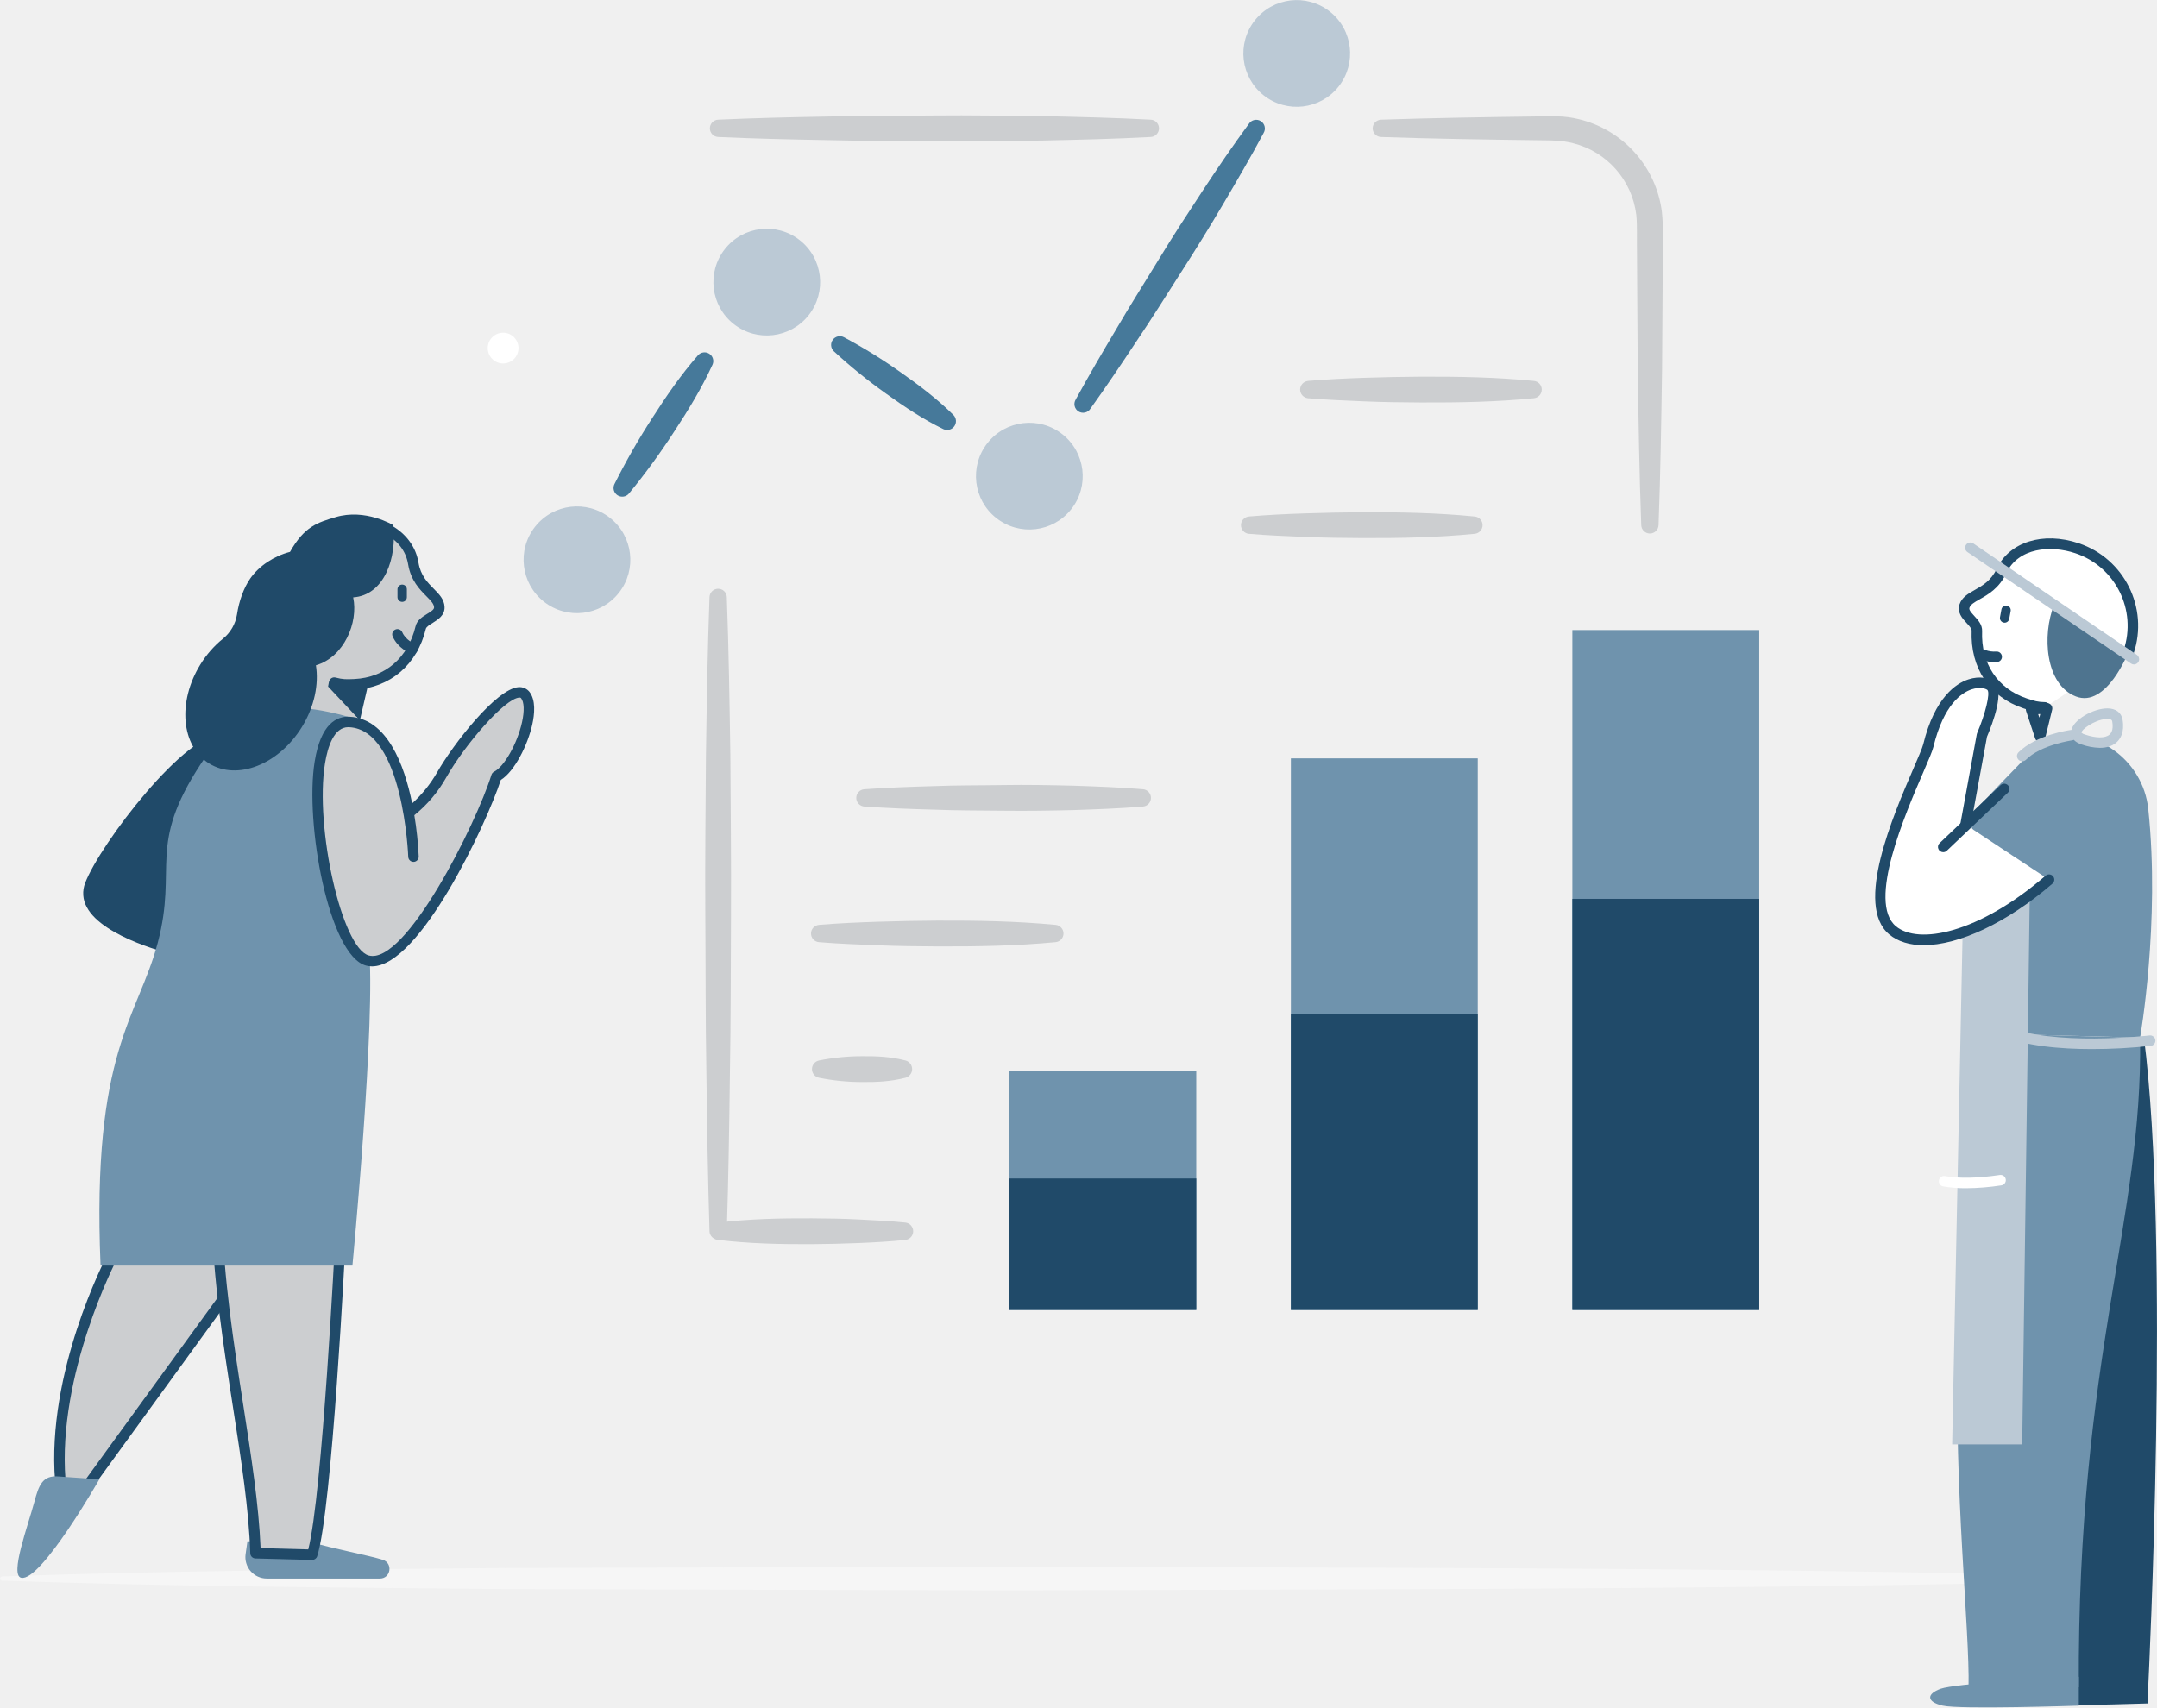
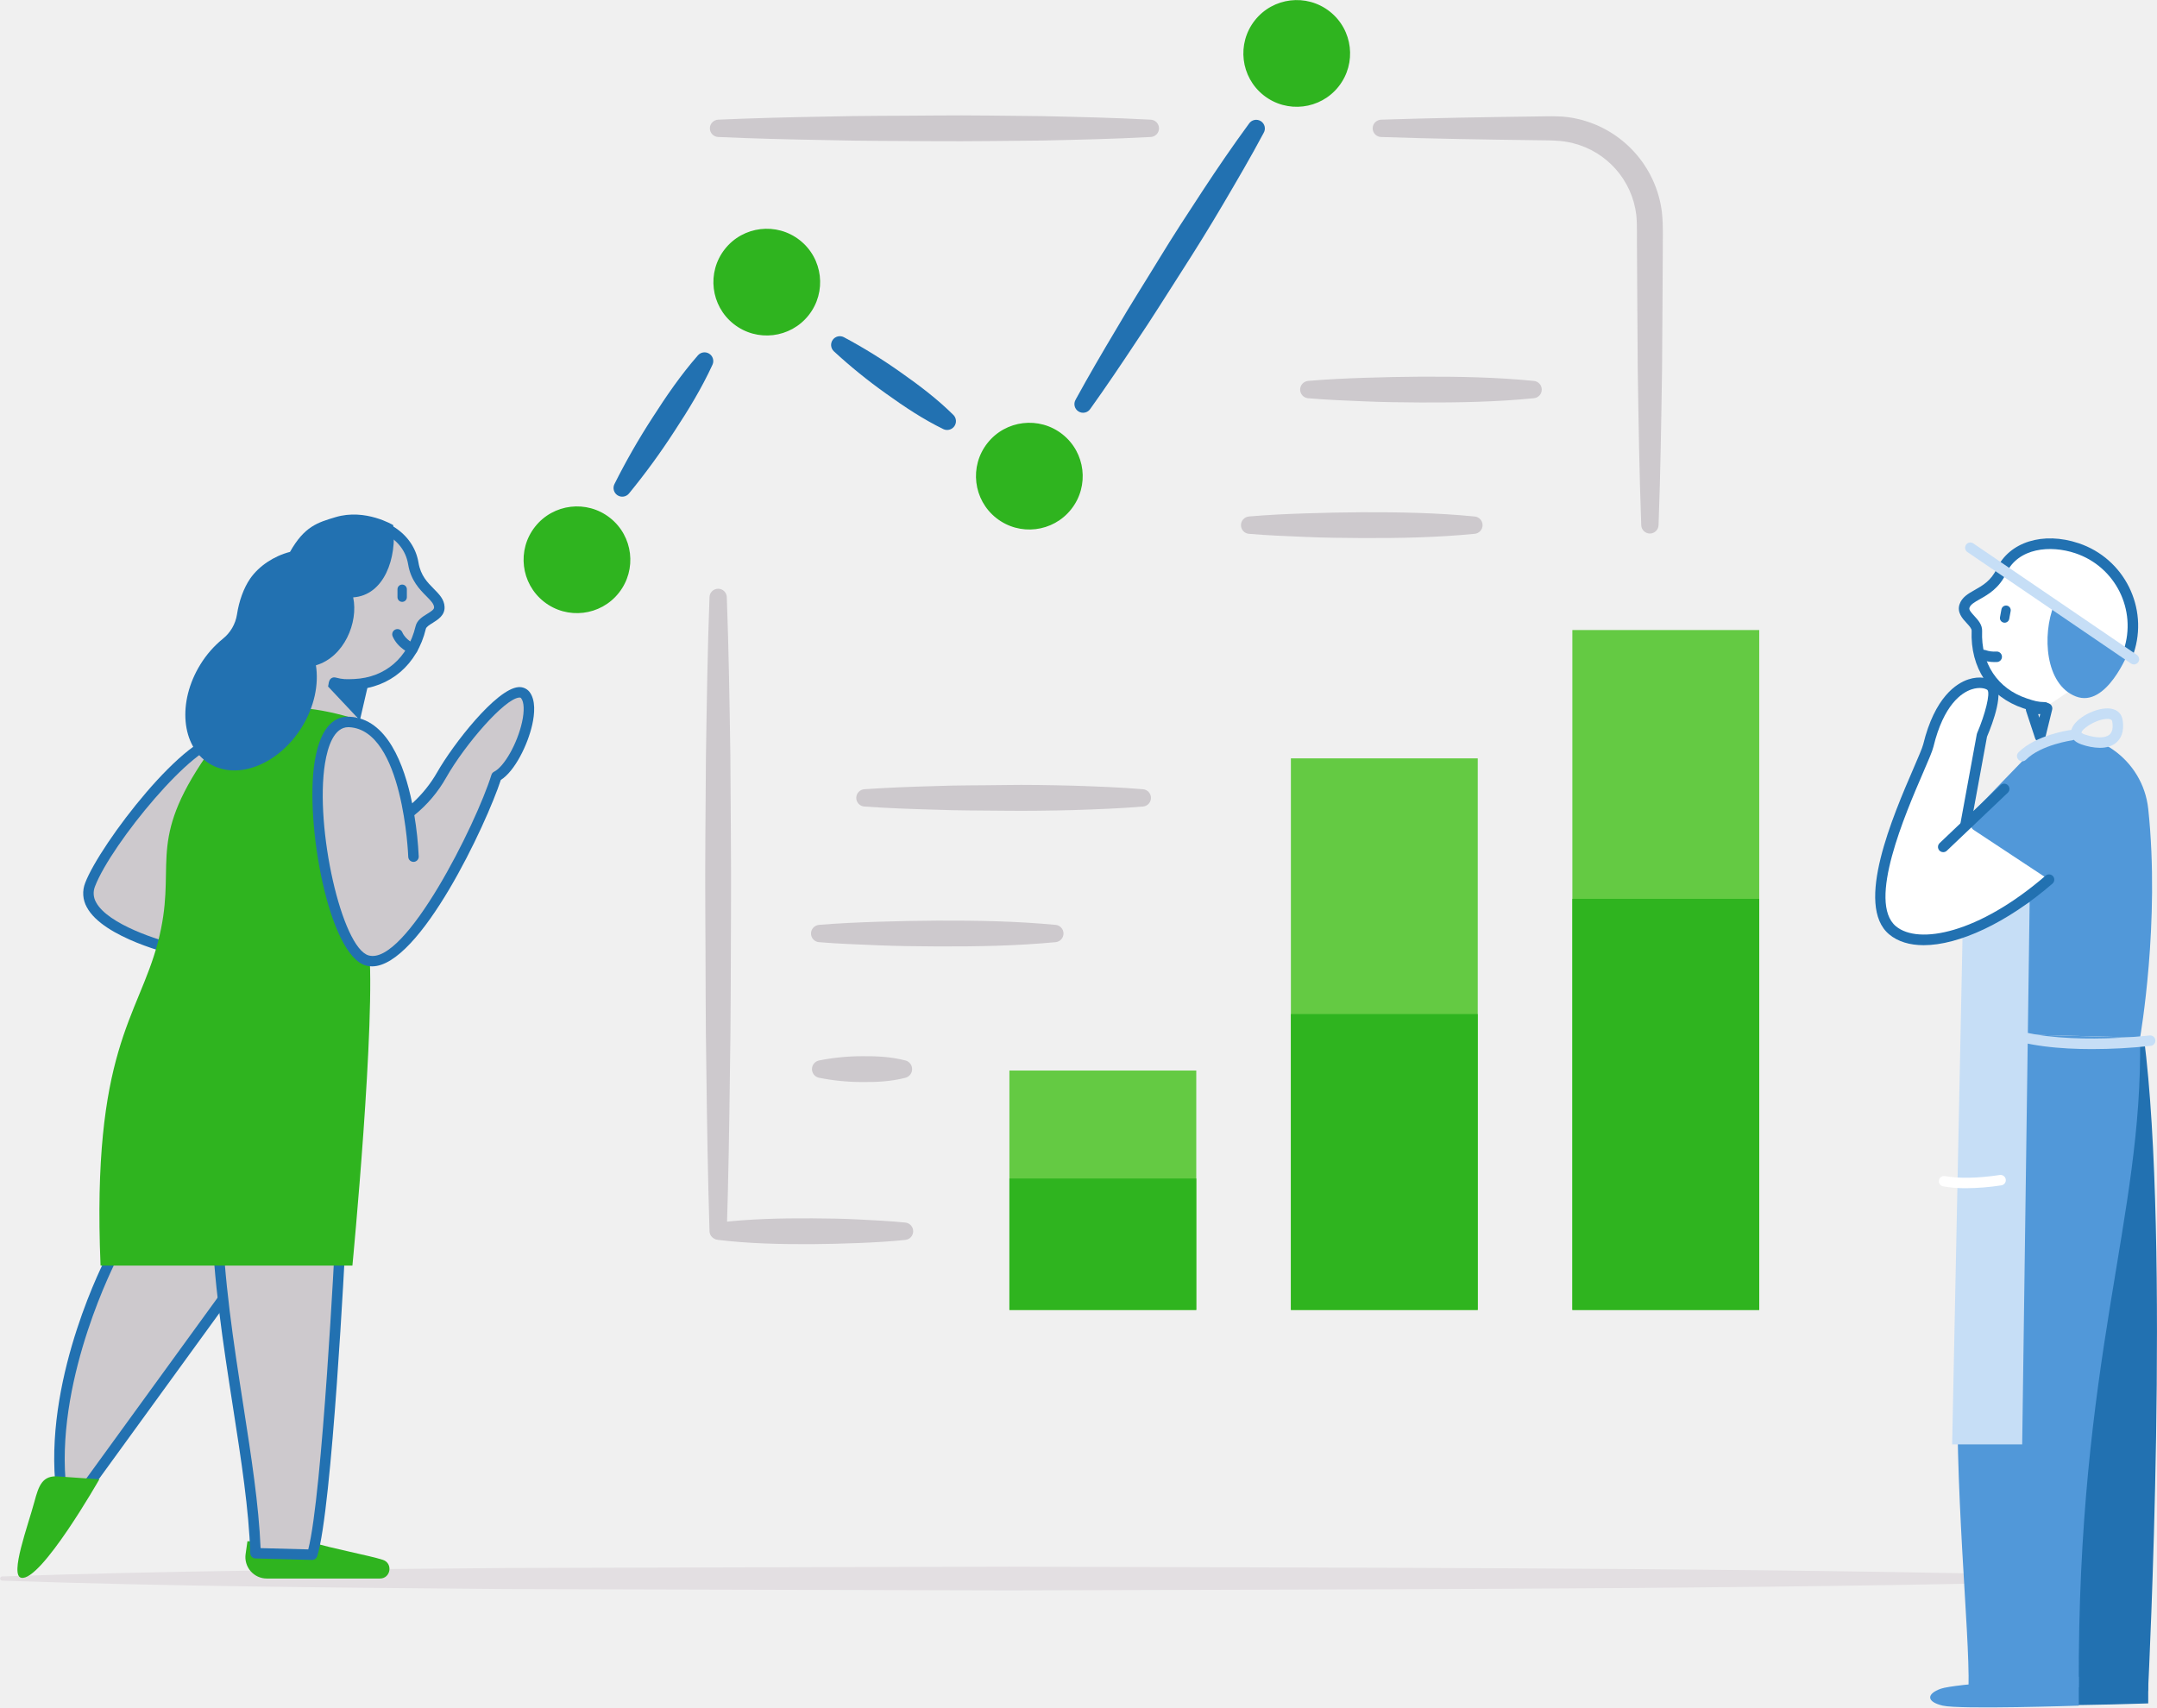
<svg xmlns="http://www.w3.org/2000/svg" id="statistics" viewBox="0 0 1467.42 1161.79">
-   <path d="M1810.29,2447.23c114.22-3.93,228.44-4.76,342.67-5.74l342.66-.9c228.44.86,456.88.37,685.33,5.22a2.85,2.85,0,0,1,0,5.71c-228.44,4.85-456.88,4.36-685.33,5.22l-342.66-.9c-114.22-1-228.44-1.81-342.67-5.74a1.43,1.43,0,0,1,0-2.85Z" transform="translate(-1808.91 -1374.56)" style="fill:#F6F6F6" />
-   <circle cx="342.28" cy="236.85" r="10.46" style="fill:#fff" />
-   <path d="M3200.19,1855.86c-5.53-.1-8.08-.86-13.6-2.71-22.72-7.6-33.68-27.23-32.8-49.31.25-6.26-10.59-10.46-8.43-16.9,2.79-8.33,17.59-7.76,25.09-23.77,8.41-18,30.65-22.55,51.46-15.58A55.66,55.66,0,0,1,3257,1818" transform="translate(-1808.91 -1374.56)" style="fill:#fff" />
-   <path d="M3200.19,1859.43h-.07c-6.1-.12-9.06-1-14.65-2.89-23.08-7.72-36.24-27.47-35.24-52.84.06-1.43-1.72-3.37-3.45-5.24-2.79-3-6.62-7.2-4.8-12.65,1.64-4.9,5.89-7.29,10.39-9.83,5.19-2.93,11.08-6.25,14.85-14.32,8.62-18.39,31.6-25.56,55.82-17.46a59.23,59.23,0,0,1,37.38,75,3.57,3.57,0,1,1-6.77-2.26,52.09,52.09,0,0,0-32.86-65.93c-16.94-5.69-38.91-3.78-47.1,13.71-4.75,10.14-12.3,14.39-17.82,17.51-3.94,2.22-6.4,3.69-7.12,5.87-.46,1.37.93,3,3.27,5.55,2.58,2.81,5.51,6,5.34,10.36-.88,22,10.47,39.13,30.36,45.78,5.39,1.8,7.51,2.43,12.53,2.53a3.57,3.57,0,0,1-.07,7.13Z" transform="translate(-1808.91 -1374.56)" style="fill:#204A69" />
-   <path d="M3206.25,1786.27c-8.11,20.28-6.08,54.07,14.87,62.18S3257,1818,3257,1818Z" transform="translate(-1808.91 -1374.56)" style="fill:#4e748f" />
-   <path d="M3264.82,2080.61c18.25,140.92,2.92,442,2.92,442h-68.93l-6.08-252.44" transform="translate(-1808.91 -1374.56)" style="fill:#204A69" />
-   <path d="M3270.23,2525.26h-74l-6.15-255,5.24-.13,6,249.89h63.88c1.41-29.24,14.12-306.75-3-439.08l5.2-.67c18.07,139.55,3.09,439.49,2.94,442.5Z" transform="translate(-1808.91 -1374.56)" style="fill:#204A69" />
-   <path d="M3267.75,2515.55c-21,.68-84.47,4.73-93.94,8.11s-10.14,4.72,1.35,7.43,92.58,0,92.58,0Z" transform="translate(-1808.91 -1374.56)" style="fill:#204A69" />
-   <path d="M3204.73,2534.9c-14.12,0-26.12-.31-30.17-1.27-7.3-1.71-10.39-2.91-10.55-5.88s3.25-4.54,8.91-6.56c10.17-3.63,75.77-7.65,94.74-8.26l2.7-.08v20.78l-2.53.08C3265.66,2533.78,3231.43,2534.9,3204.73,2534.9Zm-33.35-7.52c1,.31,2.43.69,4.38,1.15,8.58,2,60.78.93,89.37,0v-10.28c-24.46.94-82.11,4.89-90.44,7.86C3173.28,2526.63,3172.2,2527,3171.38,2527.39Z" transform="translate(-1808.91 -1374.56)" style="fill:#204A69" />
-   <path d="M3152.17,2077.57s-7.54,106.8-11.15,217c-3,92.11,8,189.33,7.1,228.11h75c-1-225.07,43.71-318.34,41.68-442" transform="translate(-1808.91 -1374.56)" style="fill:#6F93AD" />
-   <path d="M3270.37,1925c8.24,77.18-5.55,155.59-5.55,155.59l-113.66-3,1.69-69.62,26.36-14.19-32.1-62.18,21.29-22.3,32.32-33.38C3233.95,1868.15,3266.75,1891.09,3270.37,1925Z" transform="translate(-1808.91 -1374.56)" style="fill:#6F93AD" />
-   <polygon points="1380.78 613.8 1375.71 982.83 1328.06 982.83 1335.15 636.1 1380.78 613.8" style="fill:#BBC9D5" />
-   <path d="M3202.87,1973.15c-44.61,38.53-88.2,49.68-106.45,34.46-27.25-22.73,21.12-112.57,24.33-125.71,11.15-45.62,36.5-45.61,42.58-40.54s-6.08,33.45-6.08,33.45l-11.15,60.84" transform="translate(-1808.91 -1374.56)" style="fill:#fff" />
-   <path d="M3117.62,2017.71c-9.48,0-17.52-2.39-23.49-7.36-23.7-19.77,2.59-80.65,16.71-113.35,3.14-7.27,5.85-13.54,6.44-15.95,7.88-32.25,22.63-41.54,30.71-44.2,7.69-2.54,14.37-.94,17.62,1.77,7.23,6-.9,27.75-4.93,37.23l-11.08,60.44a3.65,3.65,0,0,1-4.15,2.87,3.57,3.57,0,0,1-2.87-4.15l11.15-60.84a3.6,3.6,0,0,1,.23-.77c5.6-13.06,9-27,7.05-29.33-1.32-1.09-5.43-2.22-10.79-.44-6.68,2.2-19,10.21-26,39.12-.72,3-3.28,8.89-6.81,17.08-12.44,28.78-38.31,88.69-18.69,105,15.3,12.74,56.18,5,101.83-34.43a3.57,3.57,0,1,1,4.67,5.41C3174.15,2002.65,3141.41,2017.71,3117.62,2017.71Z" transform="translate(-1808.91 -1374.56)" style="fill:#204A69" />
-   <path d="M3130.88,1954.42a3.57,3.57,0,0,1-2.46-6.15l41.57-39.55a3.57,3.57,0,0,1,4.92,5.17l-41.57,39.55A3.56,3.56,0,0,1,3130.88,1954.42Z" transform="translate(-1808.91 -1374.56)" style="fill:#204A69" />
-   <path d="M3223.14,2515.55c-21,.68-84.47,4.73-93.94,8.11s-10.14,8.78,1.35,11.49,92.58,0,92.58,0Z" transform="translate(-1808.91 -1374.56)" style="fill:#6F93AD" />
-   <path d="M3196.79,1879.38a3.56,3.56,0,0,1-3.39-2.45l-6.13-18.6a3.56,3.56,0,0,1,3.17-4.68l10.85-.65a3.41,3.41,0,0,1,3,1.28,3.57,3.57,0,0,1,.72,3.14l-4.72,19.25a3.56,3.56,0,0,1-3.32,2.72Zm-1.3-18.88.79,2.4.61-2.48Z" transform="translate(-1808.91 -1374.56)" style="fill:#204A69" />
-   <path d="M3232,2088.41c-21,0-45.73-2-63-9.6a3.57,3.57,0,0,1,2.88-6.52c33.17,14.63,98.86,6.9,99.51,6.82a3.57,3.57,0,0,1,.86,7.08A365.43,365.43,0,0,1,3232,2088.41Z" transform="translate(-1808.91 -1374.56)" style="fill:#BBC9D5" />
-   <path d="M3146.4,2183.07a88.8,88.8,0,0,1-15.83-1.29,3.57,3.57,0,0,1,1.28-7c9.75,1.78,22.38,1.55,37.57-.71a3.56,3.56,0,0,1,1,7.05A164.31,164.31,0,0,1,3146.4,2183.07Z" transform="translate(-1808.91 -1374.56)" style="fill:#fff" />
-   <path d="M3237.44,1883.42a39.43,39.43,0,0,1-12.49-2.33h0c-7.3-2.48-7.35-7.25-7-9.2,1.27-7.73,15.16-15.31,24.6-15.32h0c5.69,0,9.55,2.86,10.36,7.68,1.45,8.65-1.55,13.28-4.33,15.64S3242,1883.42,3237.44,1883.42Zm-12.49-10.31a5,5,0,0,0,2.29,1.23h0c7.54,2.57,13.79,2.61,16.71.13,2-1.69,2.64-4.73,1.92-9-.09-.52-.38-2.12-4.62-1.66-7.74.81-16.38,7.12-16.3,9.33Z" transform="translate(-1808.91 -1374.56)" style="fill:#BBC9D5" />
-   <path d="M3184.62,1892.57a3.57,3.57,0,0,1-2.52-6.09c11.86-11.87,34.54-15.08,35.5-15.21a3.57,3.57,0,0,1,1,7.06c-.22,0-21.27,3-31.42,13.19A3.56,3.56,0,0,1,3184.62,1892.57Z" transform="translate(-1808.91 -1374.56)" style="fill:#BBC9D5" />
-   <path d="M3260.65,1826.68a3.55,3.55,0,0,1-2-.62l-111.51-76a3.57,3.57,0,0,1,4-5.89l111.51,76a3.57,3.57,0,0,1-2,6.51Z" transform="translate(-1808.91 -1374.56)" style="fill:#BBC9D5" />
-   <path d="M3165.72,1825.06a26,26,0,0,1-8.74-1.53,3.57,3.57,0,0,1,2.62-6.63,18.42,18.42,0,0,0,7.5,1,3.57,3.57,0,0,1,.61,7.11C3167,1825,3166.36,1825.06,3165.72,1825.06Z" transform="translate(-1808.91 -1374.56)" style="fill:#204A69" />
-   <rect x="3170.08" y="1786.4" width="6.38" height="11.77" rx="3.19" ry="3.19" transform="translate(4161.02 2754.53) rotate(-169.58)" style="fill:#204A69" />
-   <path d="M2424.88,2218.25c-10.61,1.1-21.23,1.69-31.85,2.12s-21.23.69-31.85.77c-21.23.09-42.46-.35-63.69-2.9a5.93,5.93,0,0,1,0-11.77c21.23-2.54,42.46-3,63.69-2.9,10.61.08,21.23.2,31.85.77s21.23,1,31.85,2.12a5.92,5.92,0,0,1,0,11.77Z" transform="translate(-1808.91 -1374.56)" style="fill:#CCCED0" />
-   <path d="M2748.44,1456c35.39-1.17,70.77-1.75,106.16-2.2,4.56,0,8.55-.26,13.57-.06a65.86,65.86,0,0,1,14.79,1.91,74.5,74.5,0,0,1,56.52,62.93c1.12,10.5.54,18.55.63,27.59l-.14,26.54-.35,53.08c-.53,35.39-1.07,70.78-2.39,106.16a5.89,5.89,0,0,1-11.77,0c-1.31-35.39-1.85-70.78-2.39-106.16l-.35-53.08-.15-26.54c-.2-8.63.28-18.34-.48-25.44a57.39,57.39,0,0,0-43.09-48.75,57.89,57.89,0,0,0-11.44-1.69c-3.81-.3-8.68-.19-13-.31-35.39-.45-70.77-1-106.16-2.2a5.89,5.89,0,0,1,0-11.77Z" transform="translate(-1808.91 -1374.56)" style="fill:#CCCED0" />
-   <path d="M2297.49,1456c24.52-1.1,49-1.69,73.56-2.12,24.52-.64,49-.46,73.57-.73s49,.24,73.56.43c24.52.55,49,1.08,73.56,2.42a5.89,5.89,0,0,1,0,11.77c-24.52,1.34-49,1.87-73.56,2.42-24.52.19-49,.61-73.56.43s-49-.09-73.57-.73c-24.52-.43-49-1-73.56-2.12a5.89,5.89,0,0,1,0-11.77Z" transform="translate(-1808.91 -1374.56)" style="fill:#CCCED0" />
-   <path d="M2291.6,2212.37c-1.1-36-1.7-71.93-2.13-107.89-.64-36-.46-71.93-.73-107.89s.24-71.93.43-107.89c.55-36,1.08-71.93,2.42-107.89a5.89,5.89,0,0,1,11.77,0c1.34,36,1.87,71.93,2.42,107.89.19,36,.61,71.93.43,107.89s-.09,71.93-.73,107.89c-.43,36-1,71.93-2.13,107.89a5.89,5.89,0,0,1-11.77,0Z" transform="translate(-1808.91 -1374.56)" style="fill:#CCCED0" />
-   <path d="M2698.77,1633.75c12.8-1.1,25.6-1.69,38.41-2.12s25.61-.69,38.41-.77c25.6-.09,51.21.35,76.82,2.9a5.91,5.91,0,0,1,0,11.77c-25.6,2.54-51.21,3-76.82,2.9-12.8-.09-25.61-.2-38.41-.77s-25.6-1-38.41-2.12a5.91,5.91,0,0,1,0-11.77Z" transform="translate(-1808.91 -1374.56)" style="fill:#CCCED0" />
-   <path d="M2658.51,1726c12.81-1.1,25.61-1.7,38.41-2.12s25.6-.69,38.41-.77c25.6-.09,51.21.36,76.82,2.9a5.91,5.91,0,0,1,0,11.77c-25.61,2.54-51.21,3-76.82,2.9-12.81-.09-25.61-.2-38.41-.77s-25.6-1-38.41-2.12a5.91,5.91,0,0,1,0-11.77Z" transform="translate(-1808.91 -1374.56)" style="fill:#CCCED0" />
-   <path d="M2396.91,1911.59c15.8-1.1,31.6-1.69,47.41-2.12,15.8-.64,31.6-.46,47.4-.73s31.6.05,47.41.43c15.8.55,31.6,1.08,47.41,2.42a5.91,5.91,0,0,1,0,11.77c-15.8,1.34-31.6,1.87-47.41,2.42-15.8.38-31.6.62-47.41.43s-31.6-.09-47.4-.73c-15.8-.43-31.6-1-47.41-2.12a5.9,5.9,0,0,1,0-11.77Z" transform="translate(-1808.91 -1374.56)" style="fill:#CCCED0" />
-   <path d="M2366.13,2003.87c13.41-1.1,26.82-1.69,40.23-2.12s26.82-.69,40.23-.77c26.82-.09,53.64.35,80.46,2.9a5.91,5.91,0,0,1,0,11.77c-26.82,2.54-53.64,3-80.46,2.9-13.41-.09-26.82-.2-40.23-.77s-26.82-1-40.23-2.12a5.9,5.9,0,0,1,0-11.77Z" transform="translate(-1808.91 -1374.56)" style="fill:#CCCED0" />
-   <path d="M2366.13,2096.15a149.52,149.52,0,0,1,29.38-2.9c9.79-.09,19.58.35,29.38,2.9a6.08,6.08,0,0,1,0,11.77c-9.79,2.54-19.58,3-29.38,2.9a149.52,149.52,0,0,1-29.38-2.9,6,6,0,0,1,0-11.77Z" transform="translate(-1808.91 -1374.56)" style="fill:#CCCED0" />
-   <rect x="686.71" y="728.44" width="127.12" height="162.91" style="fill:#6F93AD" />
-   <rect x="878.2" y="516.03" width="127.12" height="375.32" style="fill:#6F93AD" />
-   <rect x="1069.69" y="428.71" width="127.12" height="462.64" style="fill:#6F93AD" />
-   <rect x="686.71" y="801.91" width="127.12" height="89.43" style="fill:#204A69" />
-   <rect x="878.2" y="690.02" width="127.12" height="201.32" style="fill:#204A69" />
-   <rect x="1069.69" y="611.61" width="127.12" height="279.74" style="fill:#204A69" />
-   <path d="M2540.74,1646.35c8.89-16.22,18.2-32.17,27.66-48,9.27-16,19.25-31.52,28.84-47.3s19.68-31.24,29.82-46.68,20.56-30.7,31.51-45.62a5.9,5.9,0,0,1,10,6.26c-8.69,16.35-18.06,32.27-27.41,48.2s-19.11,31.6-29.09,47.14-19.71,31.23-30.07,46.52c-10.18,15.41-20.51,30.73-31.26,45.78a5.89,5.89,0,0,1-10-6.26Z" transform="translate(-1808.91 -1374.56)" style="fill:#46799A" />
-   <path d="M2383,1604a359.32,359.32,0,0,1,39,24.15c12.49,8.76,24.66,18,35.62,28.87a6,6,0,0,1-6.82,9.59c-13.9-6.77-26.59-15.23-39-24.15a359.23,359.23,0,0,1-35.62-28.87A5.94,5.94,0,0,1,2383,1604Z" transform="translate(-1808.91 -1374.56)" style="fill:#46799A" />
-   <path d="M2226.9,1704a466.82,466.82,0,0,1,26-45.41c9.39-14.66,19.23-29,30.84-42.26a5.95,5.95,0,0,1,9.88,6.4c-7.34,16-16.43,30.85-26,45.41a467.5,467.5,0,0,1-30.84,42.26,5.93,5.93,0,0,1-9.88-6.4Z" transform="translate(-1808.91 -1374.56)" style="fill:#46799A" />
-   <circle cx="882.15" cy="41.15" r="24.69" style="fill:#BBC9D5" />
-   <circle cx="2691.06" cy="1410.87" r="36.31" transform="translate(-1891.39 1277.2) rotate(-51.77)" style="fill:#BBC9D5" />
-   <circle cx="2509.16" cy="1698.49" r="36.31" transform="translate(-2186.67 1243.96) rotate(-51.77)" style="fill:#BBC9D5" />
-   <circle cx="2330.53" cy="1566.48" r="36.31" transform="translate(-2151.06 1053.31) rotate(-51.77)" style="fill:#BBC9D5" />
-   <circle cx="2201.41" cy="1755.4" r="36.31" transform="translate(-2348.69 1023.9) rotate(-51.77)" style="fill:#BBC9D5" />
-   <path d="M2023.22,2424.52c8.94,3.09,37.52,8.59,46.15,11.42,7.06,2.32,5.38,12.72-2,12.72h-76.9A14.56,14.56,0,0,1,1976,2432l1.25-8.72Z" transform="translate(-1808.91 -1374.56)" style="fill:#6F93AD" />
-   <polygon points="197 517.05 240.27 517.05 247.41 418.79 197 418.79 197 517.05" style="fill:#CCCED0" />
-   <path d="M1960.79,1877.85c-21.63-2.7-79.75,70.29-90.57,98.68s59.48,44.61,59.48,44.61" transform="translate(-1808.91 -1374.56)" style="fill:#204A69" />
-   <path d="M1929.7,2024.7a3.53,3.53,0,0,1-.8-.09c-2-.47-49.68-11.68-60.91-32.72a19.33,19.33,0,0,1-1.1-16.63c10-26.2,69.35-104.25,94.34-101a3.57,3.57,0,0,1,3.1,4,3.67,3.67,0,0,1-4,3.1c-18.28-2.3-75.79,67.51-86.81,96.41a12.35,12.35,0,0,0,.74,10.74c8.06,15.11,43.31,26.15,56.21,29.12a3.57,3.57,0,0,1-.8,7Z" transform="translate(-1808.91 -1374.56)" style="fill:#204A69" />
-   <path d="M1885,2230.24s-40.94,78-35,151.84l6.76,19.61L1986,2223.56" transform="translate(-1808.91 -1374.56)" style="fill:#CCCED0" />
-   <path d="M1856.7,2405.25a3.3,3.3,0,0,1-.52,0,3.57,3.57,0,0,1-2.85-2.36l-6.76-19.61a3.45,3.45,0,0,1-.18-.88c-5.92-74,33.74-150.56,35.44-153.78a3.57,3.57,0,1,1,6.31,3.32c-.4.77-40.22,77.68-34.68,149.45l4.38,12.69,125.28-172.57a3.57,3.57,0,0,1,5.77,4.19l-129.3,178.12A3.56,3.56,0,0,1,1856.7,2405.25Z" transform="translate(-1808.91 -1374.56)" style="fill:#204A69" />
-   <path d="M2040.54,2216.49s-9.12,184.52-19.26,215.95l-38.53-1c-2-64.89-24.33-148-26.36-231.15" transform="translate(-1808.91 -1374.56)" style="fill:#CCCED0" />
-   <path d="M2021.28,2436h-.1l-38.53-1a3.57,3.57,0,0,1-3.47-3.46c-.93-29.79-6.19-63.63-11.77-99.47-6.63-42.66-13.5-86.78-14.59-131.71a3.57,3.57,0,0,1,3.48-3.65,3.73,3.73,0,0,1,3.65,3.48c1.08,44.46,7.91,88.34,14.51,130.78,5.4,34.73,10.51,67.6,11.73,97l32.43.86c9.59-37,18.28-210.7,18.37-212.49a3.62,3.62,0,0,1,3.73-3.39,3.56,3.56,0,0,1,3.39,3.73c-.37,7.55-9.27,185.36-19.43,216.87A3.56,3.56,0,0,1,2021.28,2436Z" transform="translate(-1808.91 -1374.56)" style="fill:#204A69" />
-   <path d="M2055.93,1840.79c-9.35,2.26-19.79-.81-19.79-.81-.61,0-.91.65-.44,1l16.32,17.34,4.31-18.57" transform="translate(-1808.91 -1374.56)" style="fill:#204A69" />
-   <path d="M2053.74,1864.71l-21.63-23,.43-2.39a3.63,3.63,0,0,1,3.73-2.48l.74.12c.1,0,9.8,2.79,18.17.77l.45,1.83,3.73.86Zm-10.51-20.25,7.06,7.47,1.7-7.35A45.31,45.31,0,0,1,2043.23,1844.46Z" transform="translate(-1808.91 -1374.56)" style="fill:#204A69" />
-   <path d="M2044.8,1728.93c21.92-1.05,42.08,9.4,45.3,29,2.87,17.44,17.27,20.91,17.7,29.68.33,6.78-11.24,7.88-12.7,14-5.14,21.5-21,37.41-44.95,38.56-5.81.28-8.48.32-13.82-1.09" transform="translate(-1808.91 -1374.56)" style="fill:#CCCED0" />
-   <path d="M2045.28,1843.84a35.7,35.7,0,0,1-9.87-1.36,3.56,3.56,0,0,1-2.54-4.35,3.53,3.53,0,0,1,4.35-2.54c4.88,1.28,7.09,1.25,12.74,1,21-1,36.52-14.4,41.65-35.83,1-4.26,4.7-6.52,7.94-8.52,2.95-1.82,4.74-3,4.67-4.45-.11-2.3-2.08-4.38-5.27-7.59-4.46-4.49-10.57-10.63-12.39-21.68-3.14-19.08-23.79-26.87-41.61-26a3.41,3.41,0,0,1-3.73-3.39,3.56,3.56,0,0,1,3.39-3.73c25.51-1.2,45.7,11.91,49,32,1.45,8.79,6.21,13.58,10.41,17.81,3.64,3.66,7.09,7.13,7.33,12.28.28,5.74-4.53,8.7-8,10.87-2.17,1.34-4.41,2.72-4.74,4.1-5.82,24.32-24.3,40.14-48.24,41.29C2048.41,1843.77,2046.8,1843.84,2045.28,1843.84Z" transform="translate(-1808.91 -1374.56)" style="fill:#204A69" />
-   <path d="M2089.61,1819.54a3.52,3.52,0,0,1-1.32-.26c-.36-.14-8.77-3.58-12.26-11.7a3.56,3.56,0,1,1,6.55-2.81c2.31,5.36,8.3,7.88,8.37,7.9a3.57,3.57,0,0,1-1.34,6.88Z" transform="translate(-1808.91 -1374.56)" style="fill:#204A69" />
-   <rect x="270.41" y="397.77" width="6.38" height="11.77" rx="3.19" ry="3.19" style="fill:#204A69" />
-   <path d="M2053.72,1864.67c-59.65-18.92-85.24-5.17-108,29.4-37,56.27-15.88,70.29-29.4,121.66s-45.12,73.53-39,220h171.34s16.22-168.83,11.15-218" transform="translate(-1808.91 -1374.56)" style="fill:#6F93AD" />
-   <path d="M1876.49,2381.14s-39.78,69.88-53.14,67c-8-1.75,4.7-35.73,8.94-51.66,3-11.1,5.42-18.39,16.85-17.24Z" transform="translate(-1808.91 -1374.56)" style="fill:#6F93AD" />
-   <path d="M2088.53,1926.51a85,85,0,0,0,20.82-24.57c13.7-24.11,48.3-65.4,56.91-54.51s-6.62,48.93-19.6,55.42c-9.46,30.41-58.46,133.43-87.86,125.27s-52.72-164.34-12.17-162.3,43.59,91.77,43.59,91.77" transform="translate(-1808.91 -1374.56)" style="fill:#CCCED0" />
-   <path d="M2062,2032.12a15.34,15.34,0,0,1-4.17-.56c-25.25-7-41.64-96.91-34.85-138.8,4.21-26,15.1-31,23.82-30.5,25.43,1.28,37.15,32.56,42.51,58.94a85.86,85.86,0,0,0,16.92-21c10.85-19.1,40.24-56.92,55.37-58.08a8.68,8.68,0,0,1,7.43,3.11c4.49,5.66,3.57,15.25,2,22.3-3.11,14-12,31.83-21.42,37.75C2140,1934.77,2094.68,2032.11,2062,2032.12Zm-16.12-162.76c-9.8,0-14,13.27-15.86,24.53-7.1,43.83,11.51,125.73,29.72,130.79,24.95,7,73.07-89.37,83.5-122.89a3.57,3.57,0,0,1,1.81-2.13c6.91-3.46,15.8-19.21,19-33.7,1.69-7.59,1.46-13.69-.62-16.32-.18-.22-.39-.49-1.3-.43-9.91.76-36.84,31.84-49.71,54.49a88.71,88.71,0,0,1-21.64,25.56,238,238,0,0,1,3,28.21,3.57,3.57,0,0,1-7.13.24c0-.86-3.38-86.48-40.2-88.33Z" transform="translate(-1808.91 -1374.56)" style="fill:#204A69" />
-   <path d="M1951.26,1894.1c19.06,11.76,47.25.67,63-24.79,8.56-13.87,11.61-29.12,9.57-42.05,19.12-5.59,29-29.08,25.35-46.23,21.07-1.42,29.92-26.68,27.22-49.17,0,0-18.92-11.49-39.2-5.41-12.32,3.7-21.17,6.25-31,23.64-10.79,2.77-21.14,9.52-27.15,18.26-4.34,6.31-7.53,15.15-8.91,24.27a26.45,26.45,0,0,1-9.66,16.63,69,69,0,0,0-15.26,17.45C1929.49,1852.16,1932.2,1882.34,1951.26,1894.1Z" transform="translate(-1808.91 -1374.56)" style="fill:#204A69" />
+   <style>.c1{fill:#2271B1;}.c2{fill:#5198D9;}.c3{fill:#C6DEF6;}.c5{fill:#2FB41F;}.c6{fill:#64CA43;}.c7{fill:#CDC9CD;}.c8{fill:#E3DFE2;}.c9{fill:#FFF;}</style>
+   <path class="c8" d="M1810.29,2447.23c114.22-3.93,228.44-4.76,342.67-5.74l342.66-.9c228.44.86,456.88.37,685.33,5.22a2.85,2.85,0,0,1,0,5.71c-228.44,4.85-456.88,4.36-685.33,5.22l-342.66-.9c-114.22-1-228.44-1.81-342.67-5.74a1.43,1.43,0,0,1,0-2.85Z" transform="translate(-1808.91 -1374.56)" />
+   <path class="c9" d="M3200.19,1855.86c-5.53-.1-8.08-.86-13.6-2.71-22.72-7.6-33.68-27.23-32.8-49.31.25-6.26-10.59-10.46-8.43-16.9,2.79-8.33,17.59-7.76,25.09-23.77,8.41-18,30.65-22.55,51.46-15.58A55.66,55.66,0,0,1,3257,1818" transform="translate(-1808.91 -1374.56)" />
+   <path class="c1" d="M3200.19,1859.43h-.07c-6.1-.12-9.06-1-14.65-2.89-23.08-7.72-36.24-27.47-35.24-52.84.06-1.43-1.72-3.37-3.45-5.24-2.79-3-6.62-7.2-4.8-12.65,1.64-4.9,5.89-7.29,10.39-9.83,5.19-2.93,11.08-6.25,14.85-14.32,8.62-18.39,31.6-25.56,55.82-17.46a59.23,59.23,0,0,1,37.38,75,3.57,3.57,0,1,1-6.77-2.26,52.09,52.09,0,0,0-32.86-65.93c-16.94-5.69-38.91-3.78-47.1,13.71-4.75,10.14-12.3,14.39-17.82,17.51-3.94,2.22-6.4,3.69-7.12,5.87-.46,1.37.93,3,3.27,5.55,2.58,2.81,5.51,6,5.34,10.36-.88,22,10.47,39.13,30.36,45.78,5.39,1.8,7.51,2.43,12.53,2.53a3.57,3.57,0,0,1-.07,7.13Z" transform="translate(-1808.91 -1374.56)" />
+   <path class="c2" d="M3206.25,1786.27c-8.11,20.28-6.08,54.07,14.87,62.18S3257,1818,3257,1818Z" transform="translate(-1808.91 -1374.56)" />
+   <path class="c1" d="M3264.82,2080.61c18.25,140.92,2.92,442,2.92,442h-68.93l-6.08-252.44" transform="translate(-1808.91 -1374.56)" />
+   <path class="c1" d="M3270.23,2525.26h-74l-6.15-255,5.24-.13,6,249.89h63.88c1.41-29.24,14.12-306.75-3-439.08l5.2-.67c18.07,139.55,3.09,439.49,2.94,442.5Z" transform="translate(-1808.91 -1374.56)" />
+   <path class="c1" d="M3267.75,2515.55c-21,.68-84.47,4.73-93.94,8.11s-10.14,4.72,1.35,7.43,92.58,0,92.58,0Z" transform="translate(-1808.91 -1374.56)" />
+   <path class="c1" d="M3204.73,2534.9c-14.12,0-26.12-.31-30.17-1.27-7.3-1.71-10.39-2.91-10.55-5.88s3.25-4.54,8.91-6.56c10.17-3.63,75.77-7.65,94.74-8.26l2.7-.08v20.78l-2.53.08C3265.66,2533.78,3231.43,2534.9,3204.73,2534.9Zm-33.35-7.52c1,.31,2.43.69,4.38,1.15,8.58,2,60.78.93,89.37,0v-10.28c-24.46.94-82.11,4.89-90.44,7.86C3173.28,2526.63,3172.2,2527,3171.38,2527.39Z" transform="translate(-1808.91 -1374.56)" />
+   <path class="c2" d="M3152.17,2077.57s-7.54,106.8-11.15,217c-3,92.11,8,189.33,7.1,228.11h75c-1-225.07,43.71-318.34,41.68-442" transform="translate(-1808.91 -1374.56)" />
+   <path class="c2" d="M3270.37,1925c8.24,77.18-5.55,155.59-5.55,155.59l-113.66-3,1.69-69.62,26.36-14.19-32.1-62.18,21.29-22.3,32.32-33.38C3233.95,1868.15,3266.75,1891.09,3270.37,1925Z" transform="translate(-1808.91 -1374.56)" />
+   <polygon class="c3" points="1380.78 613.8 1375.71 982.83 1328.06 982.83 1335.15 636.1 1380.78 613.8" />
+   <path class="c9" d="M3202.87,1973.15c-44.61,38.53-88.2,49.68-106.45,34.46-27.25-22.73,21.12-112.57,24.33-125.71,11.15-45.62,36.5-45.61,42.58-40.54s-6.08,33.45-6.08,33.45l-11.15,60.84" transform="translate(-1808.91 -1374.56)" />
+   <path class="c1" d="M3117.62,2017.71c-9.48,0-17.52-2.39-23.49-7.36-23.7-19.77,2.59-80.65,16.71-113.35,3.14-7.27,5.85-13.54,6.44-15.95,7.88-32.25,22.63-41.54,30.71-44.2,7.69-2.54,14.37-.94,17.62,1.77,7.23,6-.9,27.75-4.93,37.23l-11.08,60.44a3.65,3.65,0,0,1-4.15,2.87,3.57,3.57,0,0,1-2.87-4.15l11.15-60.84a3.6,3.6,0,0,1,.23-.77c5.6-13.06,9-27,7.05-29.33-1.32-1.09-5.43-2.22-10.79-.44-6.68,2.2-19,10.21-26,39.12-.72,3-3.28,8.89-6.81,17.08-12.44,28.78-38.31,88.69-18.69,105,15.3,12.74,56.18,5,101.83-34.43a3.57,3.57,0,1,1,4.67,5.41C3174.15,2002.65,3141.41,2017.71,3117.62,2017.71Z" transform="translate(-1808.91 -1374.56)" />
+   <path class="c1" d="M3130.88,1954.42a3.57,3.57,0,0,1-2.46-6.15l41.57-39.55a3.57,3.57,0,0,1,4.92,5.17l-41.57,39.55A3.56,3.56,0,0,1,3130.88,1954.42Z" transform="translate(-1808.91 -1374.56)" />
+   <path class="c2" d="M3223.14,2515.55c-21,.68-84.47,4.73-93.94,8.11s-10.14,8.78,1.35,11.49,92.58,0,92.58,0Z" transform="translate(-1808.91 -1374.56)" />
+   <path class="c1" d="M3196.79,1879.38a3.56,3.56,0,0,1-3.39-2.45l-6.13-18.6a3.56,3.56,0,0,1,3.17-4.68l10.85-.65a3.41,3.41,0,0,1,3,1.28,3.57,3.57,0,0,1,.72,3.14l-4.72,19.25a3.56,3.56,0,0,1-3.32,2.72Zm-1.3-18.88.79,2.4.61-2.48Z" transform="translate(-1808.91 -1374.56)" />
+   <path class="c3" d="M3232,2088.41c-21,0-45.73-2-63-9.6a3.57,3.57,0,0,1,2.88-6.52c33.17,14.63,98.86,6.9,99.51,6.82a3.57,3.57,0,0,1,.86,7.08A365.43,365.43,0,0,1,3232,2088.41Z" transform="translate(-1808.91 -1374.56)" />
+   <path class="c9" d="M3146.4,2183.07a88.8,88.8,0,0,1-15.83-1.29,3.57,3.57,0,0,1,1.28-7c9.75,1.78,22.38,1.55,37.57-.71a3.56,3.56,0,0,1,1,7.05A164.31,164.31,0,0,1,3146.4,2183.07Z" transform="translate(-1808.91 -1374.56)" />
+   <path class="c3" d="M3237.44,1883.42a39.43,39.43,0,0,1-12.49-2.33h0c-7.3-2.48-7.35-7.25-7-9.2,1.27-7.73,15.16-15.31,24.6-15.32h0c5.69,0,9.55,2.86,10.36,7.68,1.45,8.65-1.55,13.28-4.33,15.64S3242,1883.42,3237.44,1883.42Zm-12.49-10.31a5,5,0,0,0,2.29,1.23h0c7.54,2.57,13.79,2.61,16.71.13,2-1.69,2.64-4.73,1.92-9-.09-.52-.38-2.12-4.62-1.66-7.74.81-16.38,7.12-16.3,9.33Z" transform="translate(-1808.91 -1374.56)" />
+   <path class="c3" d="M3184.62,1892.57a3.57,3.57,0,0,1-2.52-6.09c11.86-11.87,34.54-15.08,35.5-15.21a3.57,3.57,0,0,1,1,7.06c-.22,0-21.27,3-31.42,13.19A3.56,3.56,0,0,1,3184.62,1892.57Z" transform="translate(-1808.91 -1374.56)" />
+   <path class="c3" d="M3260.65,1826.68a3.55,3.55,0,0,1-2-.62l-111.51-76a3.57,3.57,0,0,1,4-5.89l111.51,76a3.57,3.57,0,0,1-2,6.51Z" transform="translate(-1808.91 -1374.56)" />
+   <path class="c1" d="M3165.72,1825.06a26,26,0,0,1-8.74-1.53,3.57,3.57,0,0,1,2.62-6.63,18.42,18.42,0,0,0,7.5,1,3.57,3.57,0,0,1,.61,7.11C3167,1825,3166.36,1825.06,3165.72,1825.06Z" transform="translate(-1808.91 -1374.56)" />
+   <rect class="c1" x="3170.08" y="1786.4" width="6.38" height="11.77" rx="3.19" ry="3.19" transform="translate(4161.02 2754.53) rotate(-169.58)" />
+   <path class="c7" d="M2424.88,2218.25c-10.61,1.1-21.23,1.69-31.85,2.12s-21.23.69-31.85.77c-21.23.09-42.46-.35-63.69-2.9a5.93,5.93,0,0,1,0-11.77c21.23-2.54,42.46-3,63.69-2.9,10.61.08,21.23.2,31.85.77s21.23,1,31.85,2.12a5.92,5.92,0,0,1,0,11.77Z" transform="translate(-1808.91 -1374.56)" />
+   <path class="c7" d="M2748.44,1456c35.39-1.17,70.77-1.75,106.16-2.2,4.56,0,8.55-.26,13.57-.06a65.86,65.86,0,0,1,14.79,1.91,74.5,74.5,0,0,1,56.52,62.93c1.12,10.5.54,18.55.63,27.59l-.14,26.54-.35,53.08c-.53,35.39-1.07,70.78-2.39,106.16a5.89,5.89,0,0,1-11.77,0c-1.31-35.39-1.85-70.78-2.39-106.16l-.35-53.08-.15-26.54c-.2-8.63.28-18.34-.48-25.44a57.39,57.39,0,0,0-43.09-48.75,57.89,57.89,0,0,0-11.44-1.69c-3.81-.3-8.68-.19-13-.31-35.39-.45-70.77-1-106.16-2.2a5.89,5.89,0,0,1,0-11.77Z" transform="translate(-1808.91 -1374.56)" />
+   <path class="c7" d="M2297.49,1456c24.52-1.1,49-1.69,73.56-2.12,24.52-.64,49-.46,73.57-.73s49,.24,73.56.43c24.52.55,49,1.08,73.56,2.42a5.89,5.89,0,0,1,0,11.77c-24.52,1.34-49,1.87-73.56,2.42-24.52.19-49,.61-73.56.43s-49-.09-73.57-.73c-24.52-.43-49-1-73.56-2.12a5.89,5.89,0,0,1,0-11.77Z" transform="translate(-1808.91 -1374.56)" />
+   <path class="c7" d="M2291.6,2212.37c-1.1-36-1.7-71.93-2.13-107.89-.64-36-.46-71.93-.73-107.89s.24-71.93.43-107.89c.55-36,1.08-71.93,2.42-107.89a5.89,5.89,0,0,1,11.77,0c1.34,36,1.87,71.93,2.42,107.89.19,36,.61,71.93.43,107.89s-.09,71.93-.73,107.89c-.43,36-1,71.93-2.13,107.89a5.89,5.89,0,0,1-11.77,0Z" transform="translate(-1808.91 -1374.56)" />
+   <path class="c7" d="M2698.77,1633.75c12.8-1.1,25.6-1.69,38.41-2.12s25.61-.69,38.41-.77c25.6-.09,51.21.35,76.82,2.9a5.91,5.91,0,0,1,0,11.77c-25.6,2.54-51.21,3-76.82,2.9-12.8-.09-25.61-.2-38.41-.77s-25.6-1-38.41-2.12a5.91,5.91,0,0,1,0-11.77Z" transform="translate(-1808.91 -1374.56)" />
+   <path class="c7" d="M2658.51,1726c12.81-1.1,25.61-1.7,38.41-2.12s25.6-.69,38.41-.77c25.6-.09,51.21.36,76.82,2.9a5.91,5.91,0,0,1,0,11.77c-25.61,2.54-51.21,3-76.82,2.9-12.81-.09-25.61-.2-38.41-.77s-25.6-1-38.41-2.12a5.91,5.91,0,0,1,0-11.77Z" transform="translate(-1808.91 -1374.56)" />
+   <path class="c7" d="M2396.91,1911.59c15.8-1.1,31.6-1.69,47.41-2.12,15.8-.64,31.6-.46,47.4-.73s31.6.05,47.41.43c15.8.55,31.6,1.08,47.41,2.42a5.91,5.91,0,0,1,0,11.77c-15.8,1.34-31.6,1.87-47.41,2.42-15.8.38-31.6.62-47.41.43s-31.6-.09-47.4-.73c-15.8-.43-31.6-1-47.41-2.12a5.9,5.9,0,0,1,0-11.77Z" transform="translate(-1808.91 -1374.56)" />
+   <path class="c7" d="M2366.13,2003.87c13.41-1.1,26.82-1.69,40.23-2.12s26.82-.69,40.23-.77c26.82-.09,53.64.35,80.46,2.9a5.91,5.91,0,0,1,0,11.77c-26.82,2.54-53.64,3-80.46,2.9-13.41-.09-26.82-.2-40.23-.77s-26.82-1-40.23-2.12a5.9,5.9,0,0,1,0-11.77Z" transform="translate(-1808.91 -1374.56)" />
+   <path class="c7" d="M2366.13,2096.15a149.52,149.52,0,0,1,29.38-2.9c9.79-.09,19.58.35,29.38,2.9a6.08,6.08,0,0,1,0,11.77c-9.79,2.54-19.58,3-29.38,2.9a149.52,149.52,0,0,1-29.38-2.9,6,6,0,0,1,0-11.77Z" transform="translate(-1808.91 -1374.56)" />
+   <rect class="c6" x="686.71" y="728.44" width="127.12" height="162.91" />
+   <rect class="c6" x="878.2" y="516.03" width="127.12" height="375.32" />
+   <rect class="c6" x="1069.69" y="428.71" width="127.12" height="462.64" />
+   <rect class="c5" x="686.71" y="801.91" width="127.12" height="89.43" />
+   <rect class="c5" x="878.2" y="690.02" width="127.12" height="201.32" />
+   <rect class="c5" x="1069.69" y="611.61" width="127.12" height="279.74" />
+   <path class="c1" d="M2540.74,1646.35c8.89-16.22,18.2-32.17,27.66-48,9.27-16,19.25-31.52,28.84-47.3s19.68-31.24,29.82-46.68,20.56-30.7,31.51-45.62a5.9,5.9,0,0,1,10,6.26c-8.69,16.35-18.06,32.27-27.41,48.2s-19.11,31.6-29.09,47.14-19.71,31.23-30.07,46.52c-10.18,15.41-20.51,30.73-31.26,45.78a5.89,5.89,0,0,1-10-6.26Z" transform="translate(-1808.91 -1374.56)" />
+   <path class="c1" d="M2383,1604a359.32,359.32,0,0,1,39,24.15c12.49,8.76,24.66,18,35.62,28.87a6,6,0,0,1-6.82,9.59c-13.9-6.77-26.59-15.23-39-24.15a359.23,359.23,0,0,1-35.62-28.87A5.94,5.94,0,0,1,2383,1604Z" transform="translate(-1808.91 -1374.56)" />
+   <path class="c1" d="M2226.9,1704a466.82,466.82,0,0,1,26-45.41c9.39-14.66,19.23-29,30.84-42.26a5.95,5.95,0,0,1,9.88,6.4c-7.34,16-16.43,30.85-26,45.41a467.5,467.5,0,0,1-30.84,42.26,5.93,5.93,0,0,1-9.88-6.4Z" transform="translate(-1808.91 -1374.56)" />
+   <circle class="c5" cx="2691.06" cy="1410.87" r="36.31" transform="translate(-1891.39 1277.2) rotate(-51.77)" />
+   <circle class="c5" cx="2509.16" cy="1698.49" r="36.31" transform="translate(-2186.67 1243.96) rotate(-51.77)" />
+   <circle class="c5" cx="2330.53" cy="1566.48" r="36.31" transform="translate(-2151.06 1053.31) rotate(-51.77)" />
+   <circle class="c5" cx="2201.41" cy="1755.4" r="36.31" transform="translate(-2348.69 1023.9) rotate(-51.77)" />
+   <path class="c5" d="M2023.22,2424.52c8.94,3.09,37.52,8.59,46.15,11.42,7.06,2.32,5.38,12.72-2,12.72h-76.9A14.56,14.56,0,0,1,1976,2432l1.25-8.72Z" transform="translate(-1808.91 -1374.56)" />
+   <polygon class="c7" points="197 517.05 240.27 517.05 247.41 418.79 197 418.79 197 517.05" />
+   <path class="c7" d="M1960.79,1877.85c-21.63-2.7-79.75,70.29-90.57,98.68s59.48,44.61,59.48,44.61" transform="translate(-1808.91 -1374.56)" />
+   <path class="c1" d="M1929.7,2024.7a3.53,3.53,0,0,1-.8-.09c-2-.47-49.68-11.68-60.91-32.72a19.33,19.33,0,0,1-1.1-16.63c10-26.2,69.35-104.25,94.34-101a3.57,3.57,0,0,1,3.1,4,3.67,3.67,0,0,1-4,3.1c-18.28-2.3-75.79,67.51-86.81,96.41a12.35,12.35,0,0,0,.74,10.74c8.06,15.11,43.31,26.15,56.21,29.12a3.57,3.57,0,0,1-.8,7Z" transform="translate(-1808.91 -1374.56)" />
+   <path class="c7" d="M1885,2230.24s-40.94,78-35,151.84l6.76,19.61L1986,2223.56" transform="translate(-1808.91 -1374.56)" />
+   <path class="c1" d="M1856.7,2405.25a3.3,3.3,0,0,1-.52,0,3.57,3.57,0,0,1-2.85-2.36l-6.76-19.61a3.45,3.45,0,0,1-.18-.88c-5.92-74,33.74-150.56,35.44-153.78a3.57,3.57,0,1,1,6.31,3.32c-.4.77-40.22,77.68-34.68,149.45l4.38,12.69,125.28-172.57a3.57,3.57,0,0,1,5.77,4.19l-129.3,178.12A3.56,3.56,0,0,1,1856.7,2405.25Z" transform="translate(-1808.91 -1374.56)" />
+   <path class="c7" d="M2040.54,2216.49s-9.12,184.52-19.26,215.95l-38.53-1c-2-64.89-24.33-148-26.36-231.15" transform="translate(-1808.91 -1374.56)" />
+   <path class="c1" d="M2021.28,2436h-.1l-38.53-1a3.57,3.57,0,0,1-3.47-3.46c-.93-29.79-6.19-63.63-11.77-99.47-6.63-42.66-13.5-86.78-14.59-131.71a3.57,3.57,0,0,1,3.48-3.65,3.73,3.73,0,0,1,3.65,3.48c1.08,44.46,7.91,88.34,14.51,130.78,5.4,34.73,10.51,67.6,11.73,97l32.43.86c9.59-37,18.28-210.7,18.37-212.49a3.62,3.62,0,0,1,3.73-3.39,3.56,3.56,0,0,1,3.39,3.73c-.37,7.55-9.27,185.36-19.43,216.87A3.56,3.56,0,0,1,2021.28,2436Z" transform="translate(-1808.91 -1374.56)" />
+   <path class="c1" d="M2055.93,1840.79c-9.35,2.26-19.79-.81-19.79-.81-.61,0-.91.65-.44,1l16.32,17.34,4.31-18.57" transform="translate(-1808.91 -1374.56)" />
+   <path class="c1" d="M2053.74,1864.71l-21.63-23,.43-2.39a3.63,3.63,0,0,1,3.73-2.48l.74.12c.1,0,9.8,2.79,18.17.77l.45,1.83,3.73.86Zm-10.51-20.25,7.06,7.47,1.7-7.35A45.31,45.31,0,0,1,2043.23,1844.46Z" transform="translate(-1808.91 -1374.56)" />
+   <path class="c7" d="M2044.8,1728.93c21.92-1.05,42.08,9.4,45.3,29,2.87,17.44,17.27,20.91,17.7,29.68.33,6.78-11.24,7.88-12.7,14-5.14,21.5-21,37.41-44.95,38.56-5.81.28-8.48.32-13.82-1.09" transform="translate(-1808.91 -1374.56)" />
+   <path class="c1" d="M2045.28,1843.84a35.7,35.7,0,0,1-9.87-1.36,3.56,3.56,0,0,1-2.54-4.35,3.53,3.53,0,0,1,4.35-2.54c4.88,1.28,7.09,1.25,12.74,1,21-1,36.52-14.4,41.65-35.83,1-4.26,4.7-6.52,7.94-8.52,2.95-1.82,4.74-3,4.67-4.45-.11-2.3-2.08-4.38-5.27-7.59-4.46-4.49-10.57-10.63-12.39-21.68-3.14-19.08-23.79-26.87-41.61-26a3.41,3.41,0,0,1-3.73-3.39,3.56,3.56,0,0,1,3.39-3.73c25.51-1.2,45.7,11.91,49,32,1.45,8.79,6.21,13.58,10.41,17.81,3.64,3.66,7.09,7.13,7.33,12.28.28,5.74-4.53,8.7-8,10.87-2.17,1.34-4.41,2.72-4.74,4.1-5.82,24.32-24.3,40.14-48.24,41.29C2048.41,1843.77,2046.8,1843.84,2045.28,1843.84Z" transform="translate(-1808.91 -1374.56)" />
+   <path class="c1" d="M2089.61,1819.54a3.52,3.52,0,0,1-1.32-.26c-.36-.14-8.77-3.58-12.26-11.7a3.56,3.56,0,1,1,6.55-2.81c2.31,5.36,8.3,7.88,8.37,7.9a3.57,3.57,0,0,1-1.34,6.88Z" transform="translate(-1808.91 -1374.56)" />
+   <rect class="c1" x="270.41" y="397.77" width="6.38" height="11.77" rx="3.19" ry="3.19" />
+   <path class="c5" d="M2053.72,1864.67c-59.65-18.92-85.24-5.17-108,29.4-37,56.27-15.88,70.29-29.4,121.66s-45.12,73.53-39,220h171.34s16.22-168.83,11.15-218" transform="translate(-1808.91 -1374.56)" />
+   <path class="c5" d="M1876.49,2381.14s-39.78,69.88-53.14,67c-8-1.75,4.7-35.73,8.94-51.66,3-11.1,5.42-18.39,16.85-17.24Z" transform="translate(-1808.91 -1374.56)" />
+   <path class="c7" d="M2088.53,1926.51a85,85,0,0,0,20.82-24.57c13.7-24.11,48.3-65.4,56.91-54.51s-6.62,48.93-19.6,55.42c-9.46,30.41-58.46,133.43-87.86,125.27s-52.72-164.34-12.17-162.3,43.59,91.77,43.59,91.77" transform="translate(-1808.91 -1374.56)" />
+   <path class="c1" d="M2062,2032.12a15.34,15.34,0,0,1-4.17-.56c-25.25-7-41.64-96.91-34.85-138.8,4.21-26,15.1-31,23.82-30.5,25.43,1.28,37.15,32.56,42.51,58.94a85.86,85.86,0,0,0,16.92-21c10.85-19.1,40.24-56.92,55.37-58.08a8.68,8.68,0,0,1,7.43,3.11c4.49,5.66,3.57,15.25,2,22.3-3.11,14-12,31.83-21.42,37.75C2140,1934.77,2094.68,2032.11,2062,2032.12Zm-16.12-162.76c-9.8,0-14,13.27-15.86,24.53-7.1,43.83,11.51,125.73,29.72,130.79,24.95,7,73.07-89.37,83.5-122.89a3.57,3.57,0,0,1,1.81-2.13c6.91-3.46,15.8-19.21,19-33.7,1.69-7.59,1.46-13.69-.62-16.32-.18-.22-.39-.49-1.3-.43-9.91.76-36.84,31.84-49.71,54.49a88.71,88.71,0,0,1-21.64,25.56,238,238,0,0,1,3,28.21,3.57,3.57,0,0,1-7.13.24c0-.86-3.38-86.48-40.2-88.33Z" transform="translate(-1808.91 -1374.56)" />
+   <path class="c1" d="M1951.26,1894.1c19.06,11.76,47.25.67,63-24.79,8.56-13.87,11.61-29.12,9.57-42.05,19.12-5.59,29-29.08,25.35-46.23,21.07-1.42,29.92-26.68,27.22-49.17,0,0-18.92-11.49-39.2-5.41-12.32,3.7-21.17,6.25-31,23.64-10.79,2.77-21.14,9.52-27.15,18.26-4.34,6.31-7.53,15.15-8.91,24.27a26.45,26.45,0,0,1-9.66,16.63,69,69,0,0,0-15.26,17.45C1929.49,1852.16,1932.2,1882.34,1951.26,1894.1Z" transform="translate(-1808.91 -1374.56)" />
</svg>
